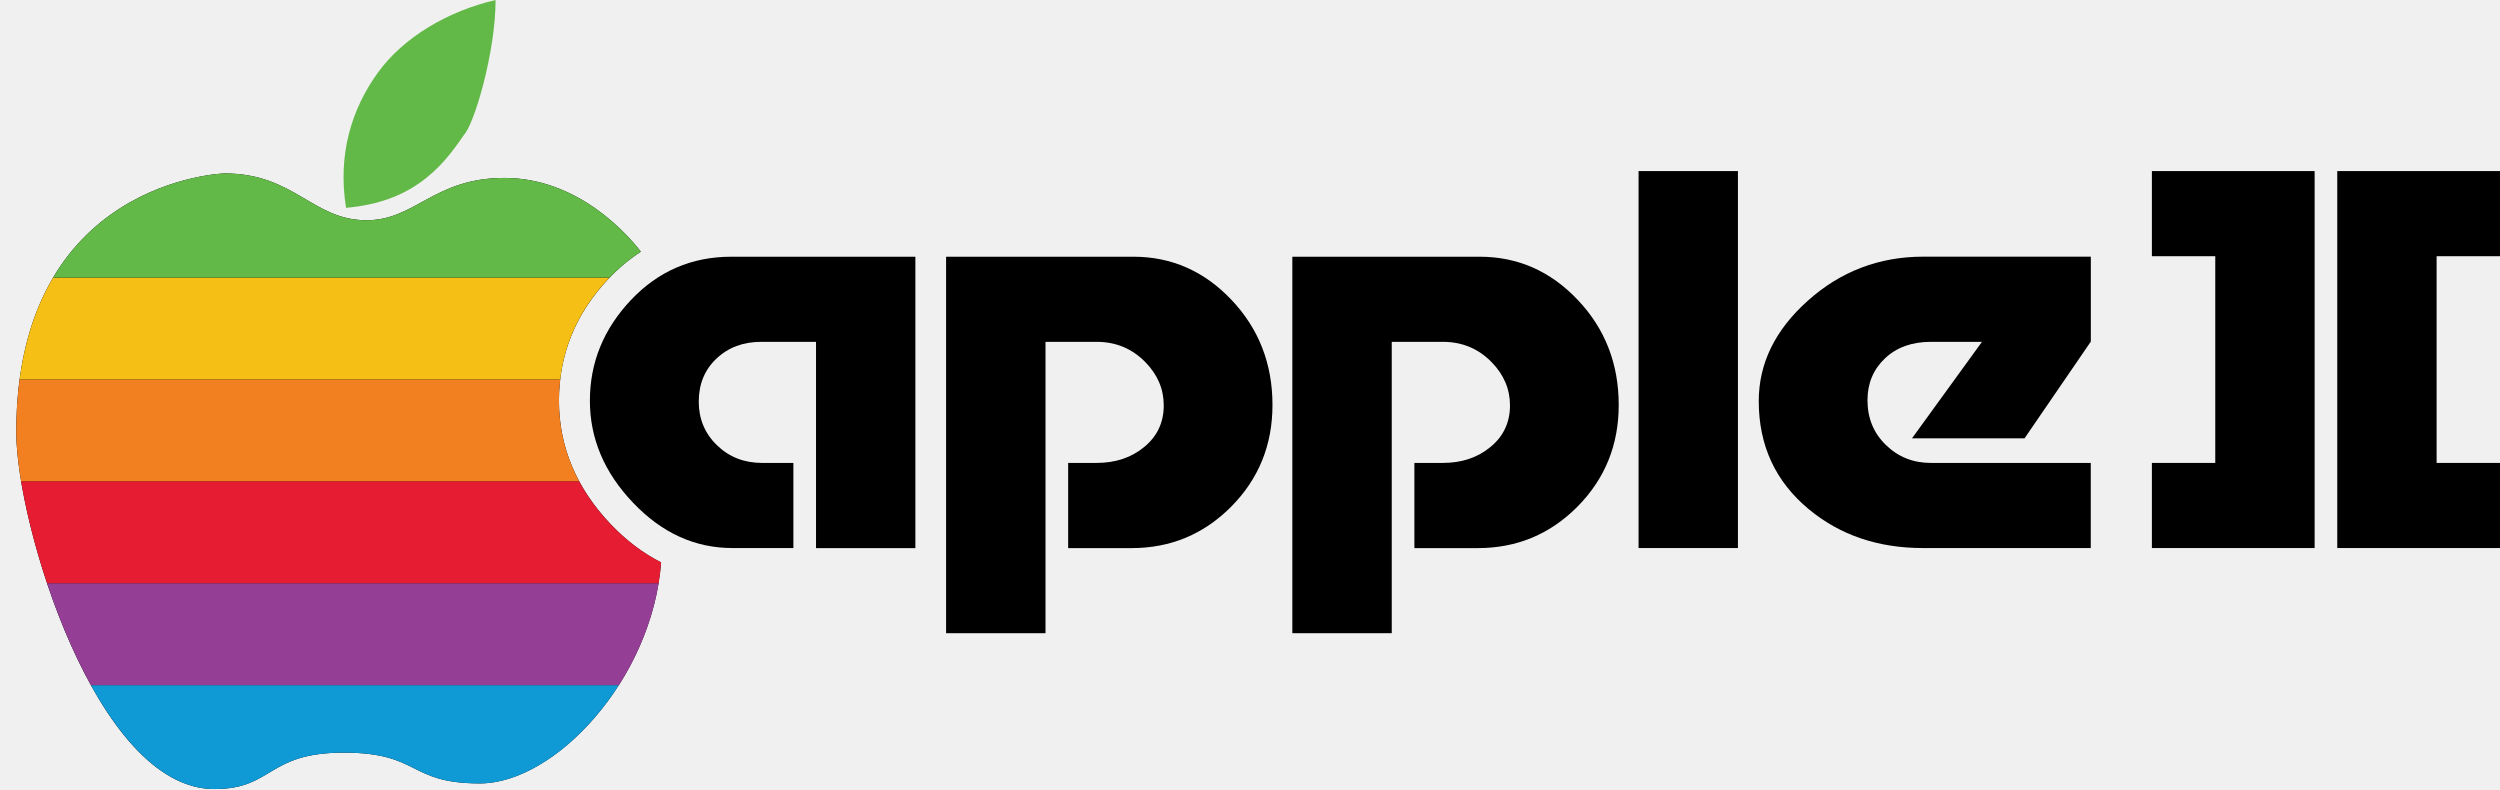
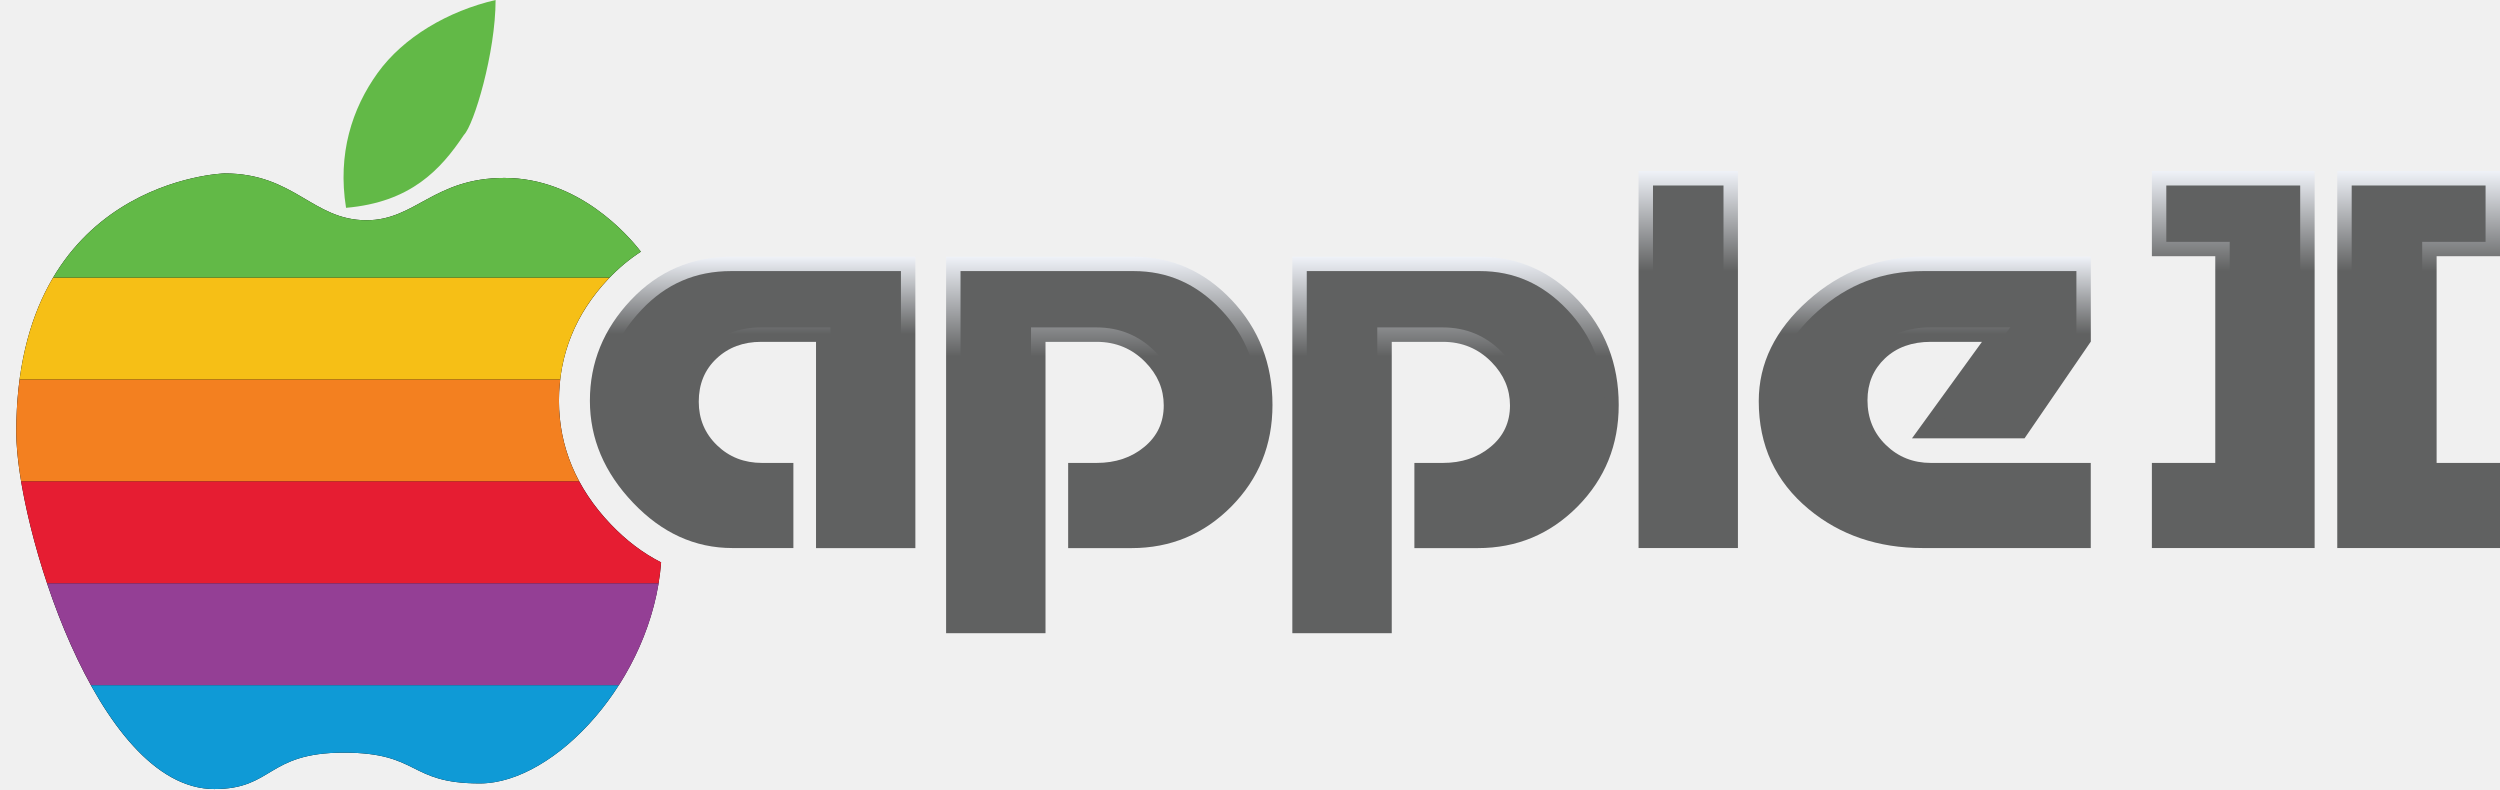
<svg xmlns="http://www.w3.org/2000/svg" xmlns:xlink="http://www.w3.org/1999/xlink" version="1.1" id="Layer_1" x="0px" y="0px" viewBox="0 0 3865.1 1219.9" style="enable-background:new 0 0 3865.1 1219.9;" xml:space="preserve">
  <style type="text/css">
	.st0{fill:#0F9AD6;}
	.st1{fill:#943F95;}
	.st2{fill:#E61D32;}
	.st3{fill:#F38020;}
	.st4{fill:#F6BF16;}
	.st5{clip-path:url(#SVGID_2_);fill:#62B947;}
	.st6{fill:#62B947;}
	.st7{fill:#FFFFFF;}
	.st8{clip-path:url(#SVGID_4_);fill:#62B947;}
	.st9{clip-path:url(#SVGID_6_);fill:#FFFFFF;}
	.st10{clip-path:url(#SVGID_8_);}
	.st11{fill:url(#SVGID_9_);}
	.st12{fill:#606161;}
	.st13{fill:url(#SVGID_10_);}
	.st14{fill:url(#SVGID_11_);}
	.st15{fill:url(#SVGID_12_);}
	.st16{fill:url(#SVGID_13_);}
	.st17{fill:url(#SVGID_14_);}
	.st18{fill:url(#SVGID_15_);}
	.st19{clip-path:url(#SVGID_17_);fill:#62B947;}
</style>
  <g>
    <g>
-       <path d="M3424.9,396.1h-98V264.5h251.6v582.8h-251.6V715.7h98V396.1z" />
+       <linearGradient id="SVGID_2_" gradientUnits="userSpaceOnUse" x1="3452.674" y1="847.346" x2="3452.674" y2="264.503">
+         <stop offset="0.406" style="stop-color:#606161" />
+         <stop offset="0.462" style="stop-color:#606161" />
+         <stop offset="0.496" style="stop-color:#606161" />
+         <stop offset="0.735" style="stop-color:#606161" />
+         <stop offset="1" style="stop-color:#EFF2F8" />
+       </linearGradient>
+       <path style="fill:url(#SVGID_2_);" d="M3424.9,396.1h-98V264.5h251.6v582.8h-251.6V715.7h98V396.1z" />
+       <polygon class="st12" points="3349.2,825.1 3349.2,738 3447.2,738 3447.2,373.9 3349.2,373.9 3349.2,286.8 3556.2,286.8     3556.2,825.1   " />
    </g>
    <g>
-       <path d="M3767.1,715.7h98v131.6h-251.6V264.5h251.6v131.6h-98V715.7z" />
+       <linearGradient id="SVGID_4_" gradientUnits="userSpaceOnUse" x1="3739.342" y1="847.346" x2="3739.342" y2="264.503">
+         <stop offset="0.406" style="stop-color:#606161" />
+         <stop offset="0.462" style="stop-color:#606161" />
+         <stop offset="0.496" style="stop-color:#606161" />
+         <stop offset="0.735" style="stop-color:#606161" />
+         <stop offset="1" style="stop-color:#EFF2F8" />
+       </linearGradient>
+       <path style="fill:url(#SVGID_4_);" d="M3767.1,715.7h98v131.6h-251.6V264.5h251.6v131.6h-98V715.7z" />
+       <polygon class="st12" points="3635.8,825.1 3635.8,286.8 3842.8,286.8 3842.8,373.9 3744.8,373.9 3744.8,738 3842.8,738     3842.8,825.1   " />
    </g>
    <g>
      <g>
        <path d="M943.9,810.2c-52.9-55.7-79.7-119.8-79.7-190.6c0-71.2,25.7-134.6,76.3-188.3c15.6-16.6,32.4-30.6,50.3-42.2     c-19.3-25-96.1-114-210.9-114c-109.3,0-137.5,65.4-213.3,65.4c-83.5,0-111.2-72.4-219.6-72.4c0,0-321.9,9.6-321.9,400.2     c0,140.9,123.1,551.6,306.2,551.6c91.6,0,80.6-56.3,200.1-56.3c118.9,0,98.6,47.6,210.5,47.6c115.7,0,266.3-159.8,280.2-341.7     C994.2,855.4,968,835.6,943.9,810.2z" />
      </g>
-       <path d="M1130.7,396.9h284.5v450.5h-153.6V528.5h-84.8c-27.8,0-50.8,8.6-69.1,25.9c-18.3,17.2-27.4,39.5-27.4,66.6    c0,26.7,9.4,49.2,28.2,67.4c18.8,18.2,42,27.3,69.8,27.3h48.3v131.6h-94.3c-58,0-109.2-23.4-153.6-70.1    C934.2,730.5,912,678,912,619.5c0-58.9,21.1-110.7,63.3-155.5C1017.5,419.3,1069.3,396.9,1130.7,396.9z" />
-       <path d="M1462.7,979V396.9h289.6c59,0,109.6,22.3,151.7,66.8c42.2,44.5,63.3,98.7,63.3,162.4c0,61.8-21.2,114.1-63.6,157    c-42.4,42.8-93.9,64.3-154.3,64.3h-98V715.7h43.9c29.3,0,53.9-8.2,73.9-24.8c20-16.5,30-37.9,30-64.1c0-25.3-9.5-47.6-28.5-67    c-20.5-20.9-45.6-31.3-75.3-31.3h-79V979H1462.7z" />
-       <path d="M1998,979V396.9h289.6c59,0,109.6,22.3,151.7,66.8c42.2,44.5,63.3,98.7,63.3,162.4c0,61.8-21.2,114.1-63.6,157    c-42.4,42.8-93.9,64.3-154.3,64.3h-98V715.7h43.9c29.3,0,53.9-8.2,73.9-24.8c20-16.5,30-37.9,30-64.1c0-25.3-9.5-47.6-28.5-67    c-20.5-20.9-45.6-31.3-75.3-31.3h-79V979H1998z" />
-       <path d="M2533.3,264.5h153.6v582.8h-153.6V264.5z" />
-       <path d="M3232.4,715.7v131.6h-259.6c-69.2,0-128-20-176.2-59.9c-51.7-42.8-77.5-98.6-77.5-167.2c0-58.4,25.3-110.2,76.1-155.5    c50.7-45.3,110.2-67.9,178.4-67.9h258.9v131.3L3130,677.7h-174l108.2-149.2h-79c-29.3,0-52.9,8.5-70.9,25.5    c-18,17-27.1,38.6-27.1,64.8c0,27.7,9.5,50.8,28.5,69.2c19,18.5,42.2,27.7,69.5,27.7H3232.4z" />
+       <linearGradient id="SVGID_6_" gradientUnits="userSpaceOnUse" x1="1163.596" y1="847.346" x2="1163.596" y2="396.862">
+         <stop offset="0.406" style="stop-color:#606161" />
+         <stop offset="0.462" style="stop-color:#606161" />
+         <stop offset="0.496" style="stop-color:#606161" />
+         <stop offset="0.735" style="stop-color:#606161" />
+         <stop offset="1" style="stop-color:#EFF2F8" />
+       </linearGradient>
+       <path style="fill:url(#SVGID_6_);" d="M1130.7,396.9h284.5v450.5h-153.6V528.5h-84.8c-27.8,0-50.8,8.6-69.1,25.9    c-18.3,17.2-27.4,39.5-27.4,66.6c0,26.7,9.4,49.2,28.2,67.4c18.8,18.2,42,27.3,69.8,27.3h48.3v131.6h-94.3    c-58,0-109.2-23.4-153.6-70.1C934.2,730.5,912,678,912,619.5c0-58.9,21.1-110.7,63.3-155.5    C1017.5,419.3,1069.3,396.9,1130.7,396.9z" />
+       <path class="st12" d="M1283.9,825.1V506.2h-107.1c-33.5,0-61.9,10.7-84.4,31.9c-22.8,21.5-34.4,49.4-34.4,82.9    c0,32.9,11.8,60.9,34.9,83.4c23,22.3,51.7,33.6,85.3,33.6h26v87.1h-72.1c-52.1,0-97.1-20.7-137.4-63.2    c-40.7-42.8-60.4-89.4-60.4-142.4c0-53.5,18.7-99.4,57.2-140.2c38.1-40.5,83.7-60.2,139.2-60.2h262.2v405.9H1283.9z" />
+       <linearGradient id="SVGID_8_" gradientUnits="userSpaceOnUse" x1="1714.985" y1="978.974" x2="1714.985" y2="396.862">
+         <stop offset="0.406" style="stop-color:#606161" />
+         <stop offset="0.462" style="stop-color:#606161" />
+         <stop offset="0.496" style="stop-color:#606161" />
+         <stop offset="0.735" style="stop-color:#606161" />
+         <stop offset="1" style="stop-color:#EFF2F8" />
+       </linearGradient>
+       <path style="fill:url(#SVGID_8_);" d="M1462.7,979V396.9h289.6c59,0,109.6,22.3,151.7,66.8c42.2,44.5,63.3,98.7,63.3,162.4    c0,61.8-21.2,114.1-63.6,157c-42.4,42.8-93.9,64.3-154.3,64.3h-98V715.7h43.9c29.3,0,53.9-8.2,73.9-24.8c20-16.5,30-37.9,30-64.1    c0-25.3-9.5-47.6-28.5-67c-20.5-20.9-45.6-31.3-75.3-31.3h-79V979H1462.7z" />
+       <path class="st12" d="M1485,956.7V419.1h267.3c53.1,0,97.4,19.6,135.6,59.9c38.5,40.6,57.2,88.7,57.2,147.1    c0,56.2-18.7,102.5-57.2,141.3c-38.4,38.8-83.7,57.7-138.5,57.7h-75.7V738h21.6c34.4,0,64.1-10,88-29.9    c25.3-20.9,38.1-48.2,38.1-81.3c0-31.2-11.7-59-34.9-82.6c-24.7-25.2-55.4-38-91.2-38H1594v450.5H1485z" />
+       <linearGradient id="SVGID_9_" gradientUnits="userSpaceOnUse" x1="2250.292" y1="978.974" x2="2250.292" y2="396.862">
+         <stop offset="0.406" style="stop-color:#606161" />
+         <stop offset="0.462" style="stop-color:#606161" />
+         <stop offset="0.496" style="stop-color:#606161" />
+         <stop offset="0.735" style="stop-color:#606161" />
+         <stop offset="1" style="stop-color:#EFF2F8" />
+       </linearGradient>
+       <path class="st11" d="M1998,979V396.9h289.6c59,0,109.6,22.3,151.7,66.8c42.2,44.5,63.3,98.7,63.3,162.4    c0,61.8-21.2,114.1-63.6,157c-42.4,42.8-93.9,64.3-154.3,64.3h-98V715.7h43.9c29.3,0,53.9-8.2,73.9-24.8c20-16.5,30-37.9,30-64.1    c0-25.3-9.5-47.6-28.5-67c-20.5-20.9-45.6-31.3-75.3-31.3h-79V979H1998z" />
+       <path class="st12" d="M2020.3,956.7V419.1h267.3c53.1,0,97.4,19.6,135.6,59.9c38.5,40.6,57.2,88.7,57.2,147.1    c0,56.2-18.7,102.5-57.2,141.3c-38.4,38.8-83.7,57.7-138.5,57.7h-75.7V738h21.6c34.4,0,64.1-10,88-29.9    c25.3-20.9,38.1-48.2,38.1-81.3c0-31.2-11.7-59-34.9-82.6c-24.7-25.2-55.4-38-91.2-38h-101.3v450.5H2020.3z" />
+       <linearGradient id="SVGID_10_" gradientUnits="userSpaceOnUse" x1="2610.091" y1="847.346" x2="2610.091" y2="264.503">
+         <stop offset="0.406" style="stop-color:#606161" />
+         <stop offset="0.462" style="stop-color:#606161" />
+         <stop offset="0.496" style="stop-color:#606161" />
+         <stop offset="0.735" style="stop-color:#606161" />
+         <stop offset="1" style="stop-color:#EFF2F8" />
+       </linearGradient>
+       <path class="st13" d="M2533.3,264.5h153.6v582.8h-153.6V264.5z" />
+       <rect x="2555.6" y="286.8" class="st12" width="109" height="538.3" />
+       <linearGradient id="SVGID_11_" gradientUnits="userSpaceOnUse" x1="2975.734" y1="847.346" x2="2975.734" y2="396.862">
+         <stop offset="0.406" style="stop-color:#606161" />
+         <stop offset="0.462" style="stop-color:#606161" />
+         <stop offset="0.496" style="stop-color:#606161" />
+         <stop offset="0.735" style="stop-color:#606161" />
+         <stop offset="1" style="stop-color:#EFF2F8" />
+       </linearGradient>
+       <path class="st14" d="M3232.4,715.7v131.6h-259.6c-69.2,0-128-20-176.2-59.9c-51.7-42.8-77.5-98.6-77.5-167.2    c0-58.4,25.3-110.2,76.1-155.5c50.7-45.3,110.2-67.9,178.4-67.9h258.9v131.3L3130,677.7h-174l108.2-149.2h-79    c-29.3,0-52.9,8.5-70.9,25.5c-18,17-27.1,38.6-27.1,64.8c0,27.7,9.5,50.8,28.5,69.2c19,18.5,42.2,27.7,69.5,27.7H3232.4z" />
+       <path class="st12" d="M2972.8,825.1c-64.5,0-117.5-17.9-162-54.8c-46.7-38.7-69.4-87.8-69.4-150c0-52.2,22.4-97.7,68.6-138.9    c46.9-41.9,100.4-62.3,163.6-62.3h236.6v102.1l-91.9,134.1h-118.6l108.2-149.2h-122.7c-35,0-64,10.6-86.2,31.6    c-22.6,21.3-34.1,48.6-34.1,81c0,33.8,11.9,62.5,35.3,85.2c23.2,22.5,51.8,34,85,34h224.9v87.1H2972.8z" />
      <path class="st0" d="M742,1211.2c71.9,0,157.2-61.7,214.8-152H140.5c50.6,91.4,115.7,160.7,190.9,160.7    c91.6,0,80.6-56.3,200.1-56.3C650.3,1163.6,630.1,1211.2,742,1211.2z" />
      <path class="st1" d="M140.5,1059.2h816.4c29.6-46.4,52-100.4,61.4-157.5H72.7C90.8,955.7,113.6,1010.5,140.5,1059.2z" />
      <path class="st2" d="M72.7,901.6h945.5c1.8-10.6,3.1-21.4,3.9-32.2c-28-14.1-54.1-33.8-78.3-59.2c-19.8-20.9-36-42.9-48.4-66.1    H32.6C40.4,790.5,54,845.6,72.7,901.6z" />
      <path class="st3" d="M864.2,619.5c0-11.2,0.7-22.1,2-32.9H30.3c-3.4,25.2-5.2,52.3-5.2,81.7c0,20.3,2.6,46.3,7.5,75.8h862.8    C874.7,705.5,864.2,663.8,864.2,619.5z" />
      <path class="st4" d="M82.2,429.1C57.8,470.2,39,521.8,30.3,586.6h835.8c6.8-57.9,31.6-110.1,74.3-155.4c0.7-0.7,1.4-1.4,2.1-2.1    H82.2z" />
      <g>
        <defs>
-           <path id="SVGID_1_" d="M943.9,810.2c-52.9-55.7-79.7-119.8-79.7-190.6c0-71.2,25.7-134.6,76.3-188.3      c15.6-16.6,32.4-30.6,50.3-42.2c-19.3-25-96.1-114-210.9-114c-109.3,0-137.5,65.4-213.3,65.4c-83.5,0-111.2-72.4-219.6-72.4      c0,0-321.9,9.6-321.9,400.2c0,140.9,123.1,551.6,306.2,551.6c91.6,0,80.6-56.3,200.1-56.3c118.9,0,98.6,47.6,210.5,47.6      c115.7,0,266.3-159.8,280.2-341.7C994.2,855.4,968,835.6,943.9,810.2z" />
+           <path id="SVGID_16_" d="M943.9,810.2c-52.9-55.7-79.7-119.8-79.7-190.6c0-71.2,25.7-134.6,76.3-188.3      c15.6-16.6,32.4-30.6,50.3-42.2c-19.3-25-96.1-114-210.9-114c-109.3,0-137.5,65.4-213.3,65.4c-83.5,0-111.2-72.4-219.6-72.4      c0,0-321.9,9.6-321.9,400.2c0,140.9,123.1,551.6,306.2,551.6c91.6,0,80.6-56.3,200.1-56.3c118.9,0,98.6,47.6,210.5,47.6      c115.7,0,266.3-159.8,280.2-341.7C994.2,855.4,968,835.6,943.9,810.2z" />
        </defs>
-         <clipPath id="SVGID_2_">
-           <use xlink:href="#SVGID_1_" style="overflow:visible;" />
+         <clipPath id="SVGID_12_">
+           <use xlink:href="#SVGID_16_" style="overflow:visible;" />
        </clipPath>
-         <rect y="268.1" class="st5" width="1131.7" height="161" />
+         <rect y="268.1" style="clip-path:url(#SVGID_12_);fill:#62B947;" width="1131.7" height="161" />
      </g>
      <path class="st6" d="M717.2,208.6C732.8,193.1,766.2,81.1,766.2,0l0,0c-73.6,17.1-142.5,57.5-182.3,112.7l0,0    c-39.7,55.2-62.3,125-48.9,208.6l0,0C634.5,312.7,681.2,262.7,717.2,208.6L717.2,208.6z" />
    </g>
  </g>
</svg>
